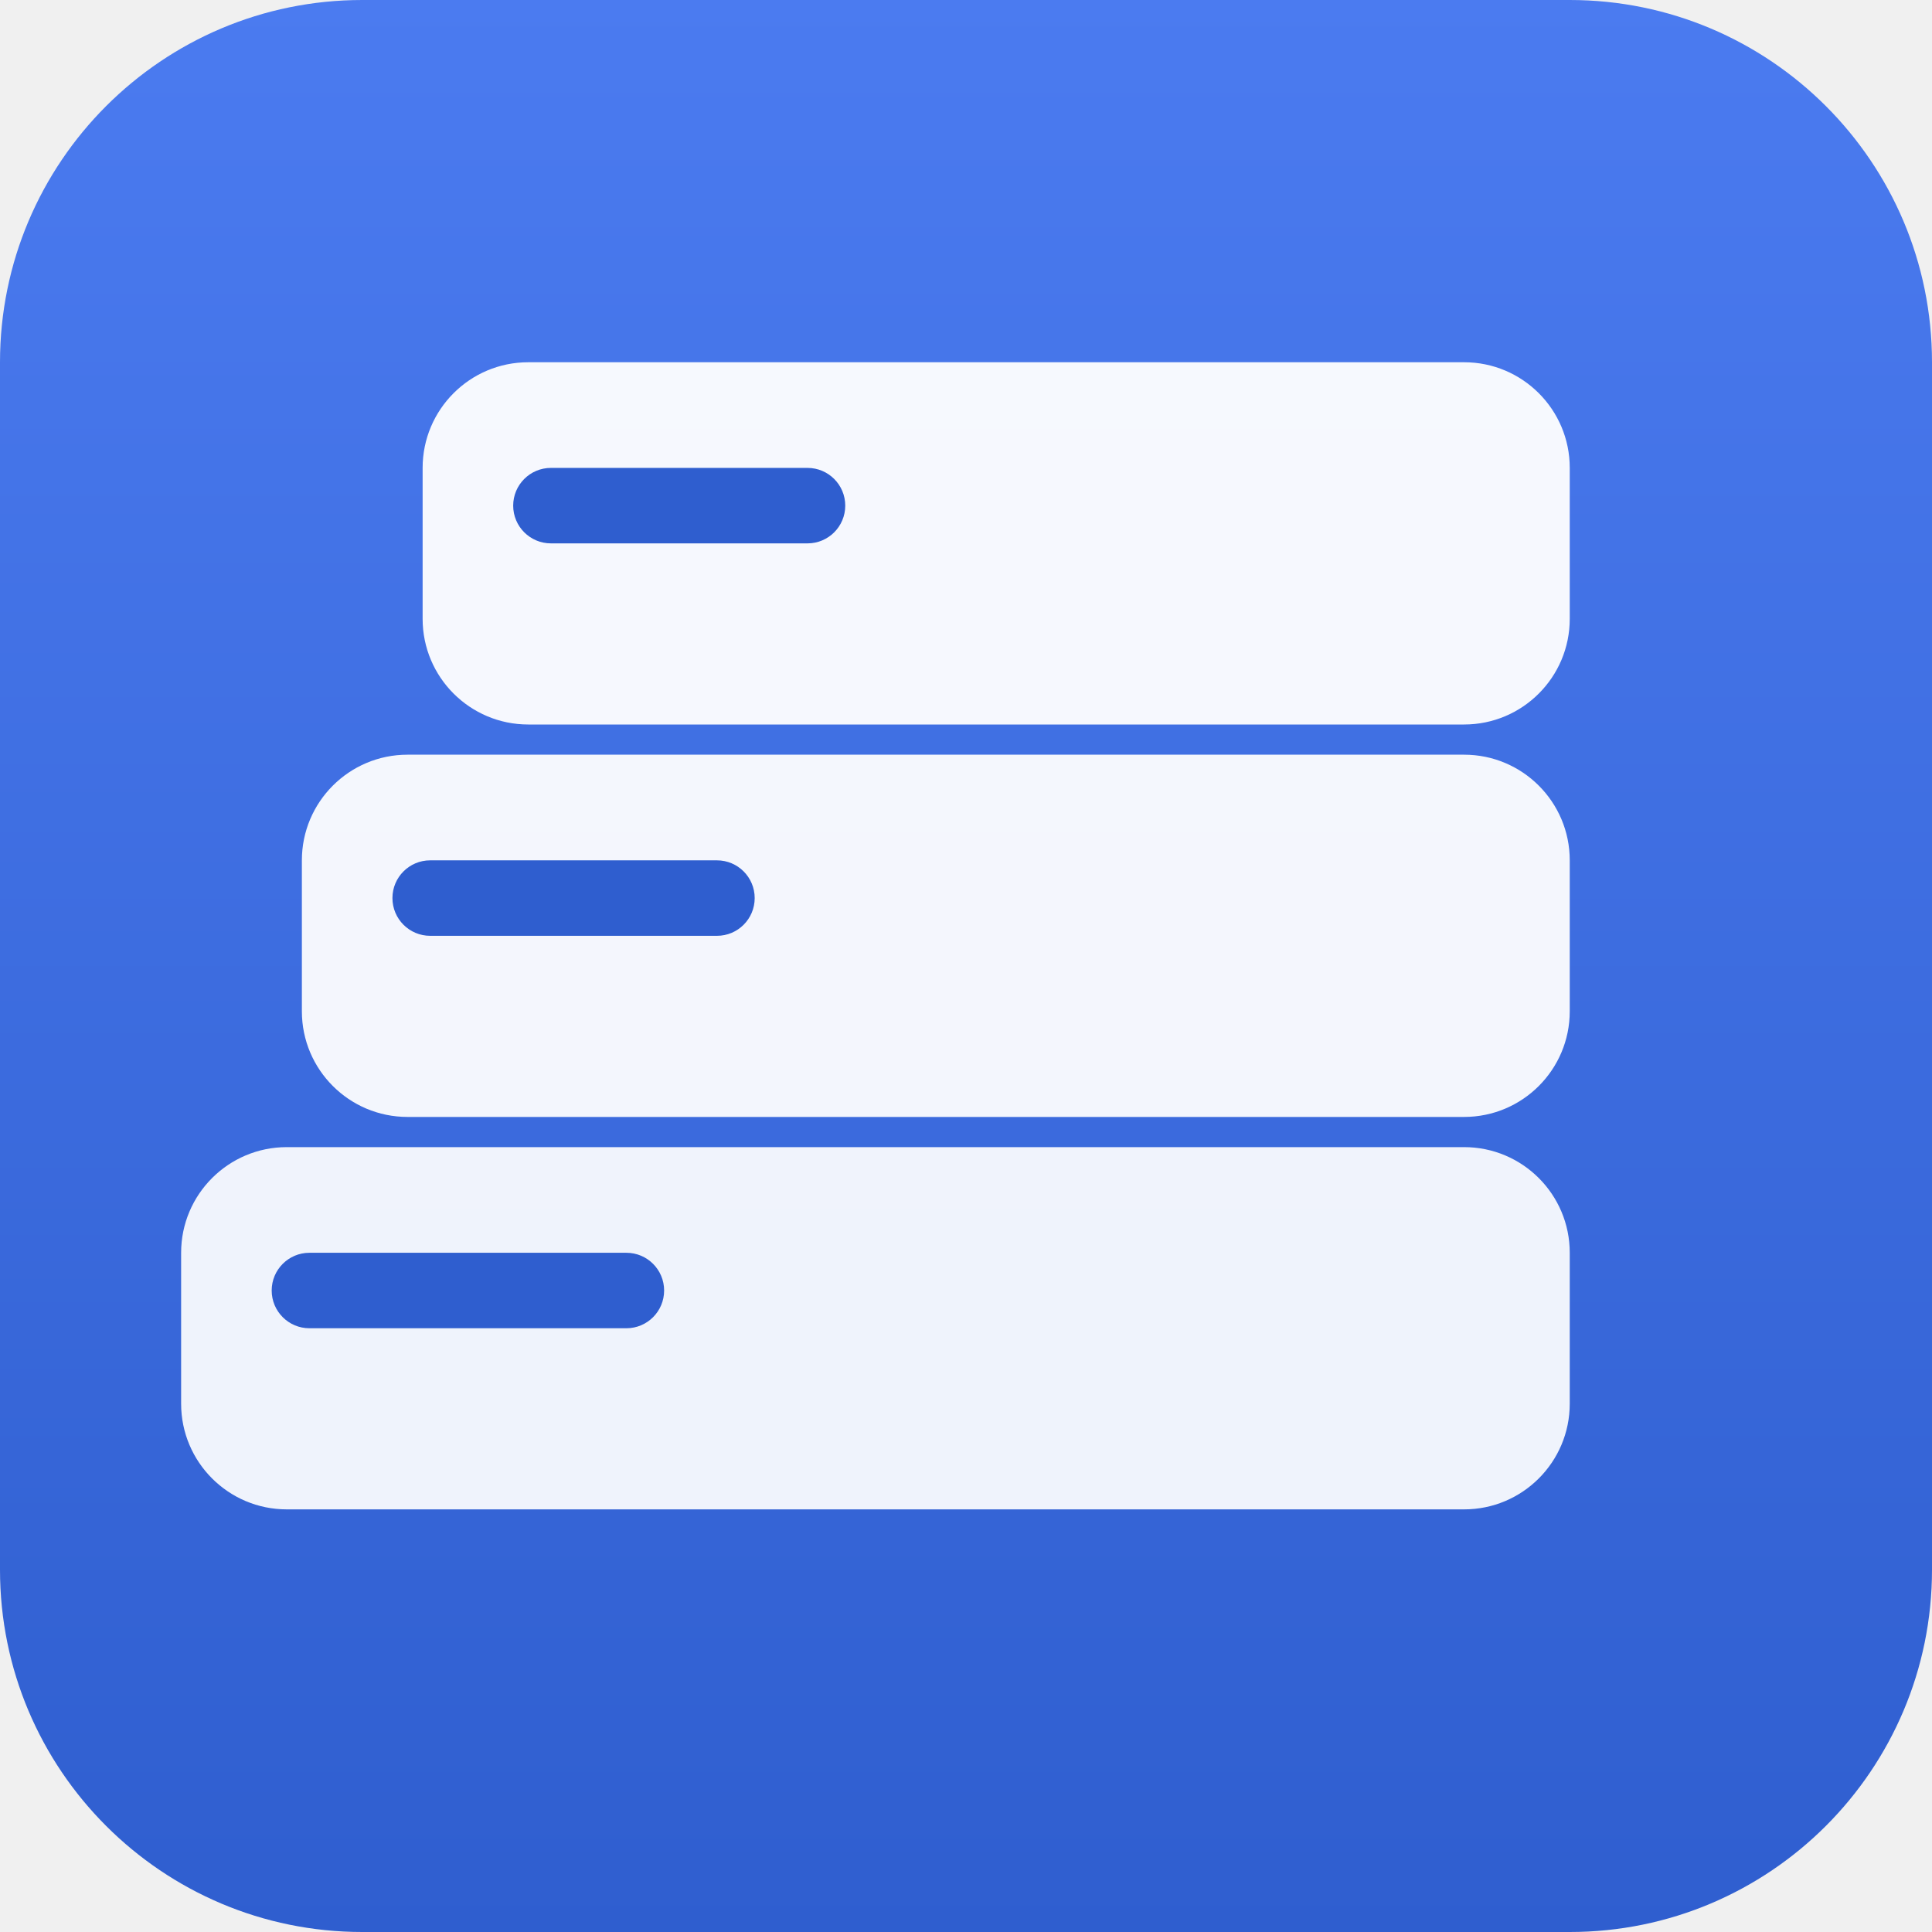
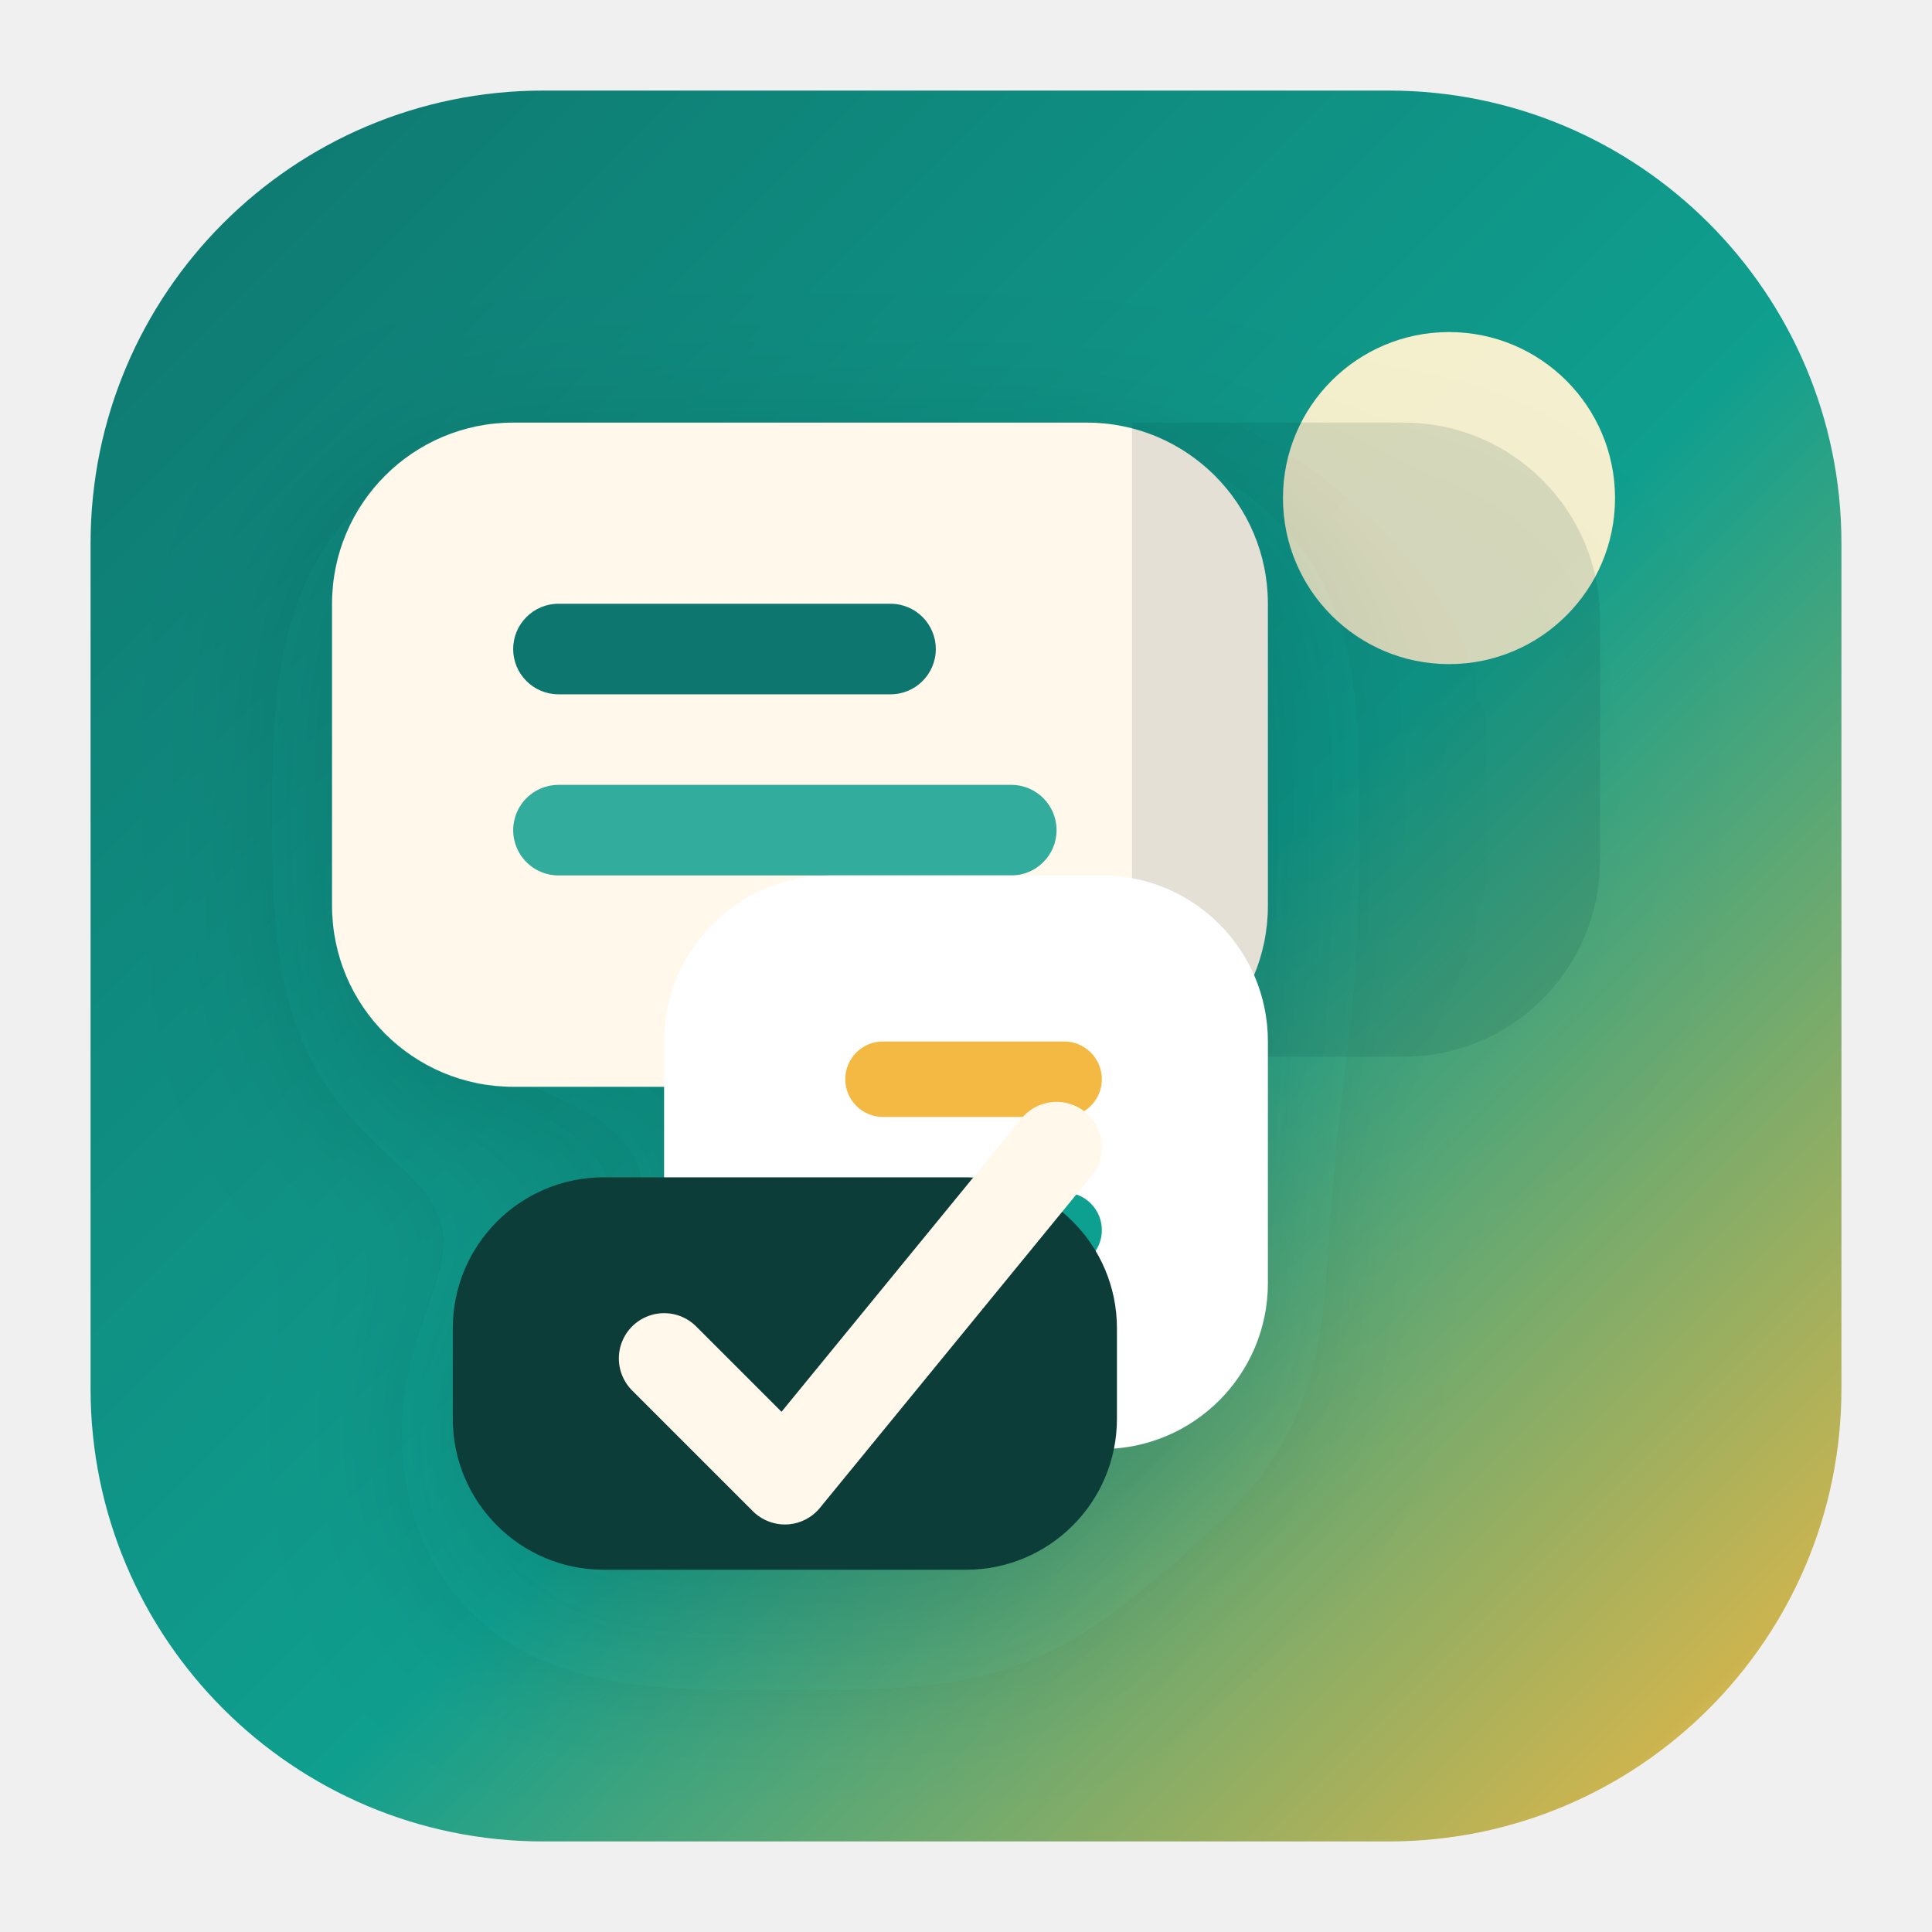
<svg xmlns="http://www.w3.org/2000/svg" viewBox="0 0 128 128" role="img" aria-label="Tab Organizer">
  <defs>
-     <linearGradient id="bg" x1="0" y1="0" x2="0" y2="1">
-       <stop offset="0%" stop-color="#4b7bf0" />
-       <stop offset="100%" stop-color="#2f5ecf" />
+     <linearGradient id="bg" x1="0" y1="0" x2="1" y2="1">
+       <stop offset="0%" stop-color="#0f766e" />
+       <stop offset="55%" stop-color="#0f9f8f" />
+       <stop offset="100%" stop-color="#f4b942" />
    </linearGradient>
+     <filter id="shadow" x="-20%" y="-20%" width="140%" height="140%">
+       <feDropShadow dx="0" dy="4" stdDeviation="6" flood-color="#0a3d38" flood-opacity="0.2" />
+     </filter>
  </defs>
-   <rect x="0" y="0" width="128" height="128" rx="24" fill="url(#bg)" />
-   <rect x="28" y="24" width="76" height="24" rx="7" fill="#fff" opacity="0.95" />
-   <rect x="20" y="50" width="84" height="24" rx="7" fill="#fff" opacity="0.94" />
-   <rect x="12" y="76" width="92" height="24" rx="7" fill="#fff" opacity="0.92" />
-   <rect x="34" y="31" width="22" height="5" rx="2.5" fill="#2f5ecf" />
-   <rect x="26" y="57" width="24" height="5" rx="2.5" fill="#2f5ecf" />
-   <rect x="18" y="83" width="26" height="5" rx="2.5" fill="#2f5ecf" />
+   <rect x="6" y="6" width="116" height="116" rx="30" fill="url(#bg)" />
+   <circle cx="96" cy="33" r="11" fill="#fff3d1" opacity="0.95" />
+   <g filter="url(#shadow)">
+     <rect x="22" y="28" width="62" height="44" rx="12" fill="#fff8eb" />
+     <rect x="34" y="40" width="28" height="6" rx="3" fill="#0f766e" />
+     <rect x="34" y="52" width="36" height="6" rx="3" fill="#0f9f8f" opacity="0.85" />
+     <path d="M75 28h18c7.18 0 13 5.82 13 13v16c0 7.18-5.82 13-13 13H75V28z" fill="#1f2937" opacity="0.12" />
+     <rect x="44" y="58" width="40" height="38" rx="11" fill="#ffffff" />
+     <rect x="56" y="69" width="17" height="5" rx="2.5" fill="#f4b942" />
+     <rect x="56" y="79" width="17" height="5" rx="2.5" fill="#0f9f8f" />
+     <rect x="30" y="78" width="44" height="26" rx="10" fill="#103c39" />
+     <path d="M44 90l8 8 18-22" fill="none" stroke="#fff8eb" stroke-linecap="round" stroke-linejoin="round" stroke-width="6" />
+   </g>
</svg>
